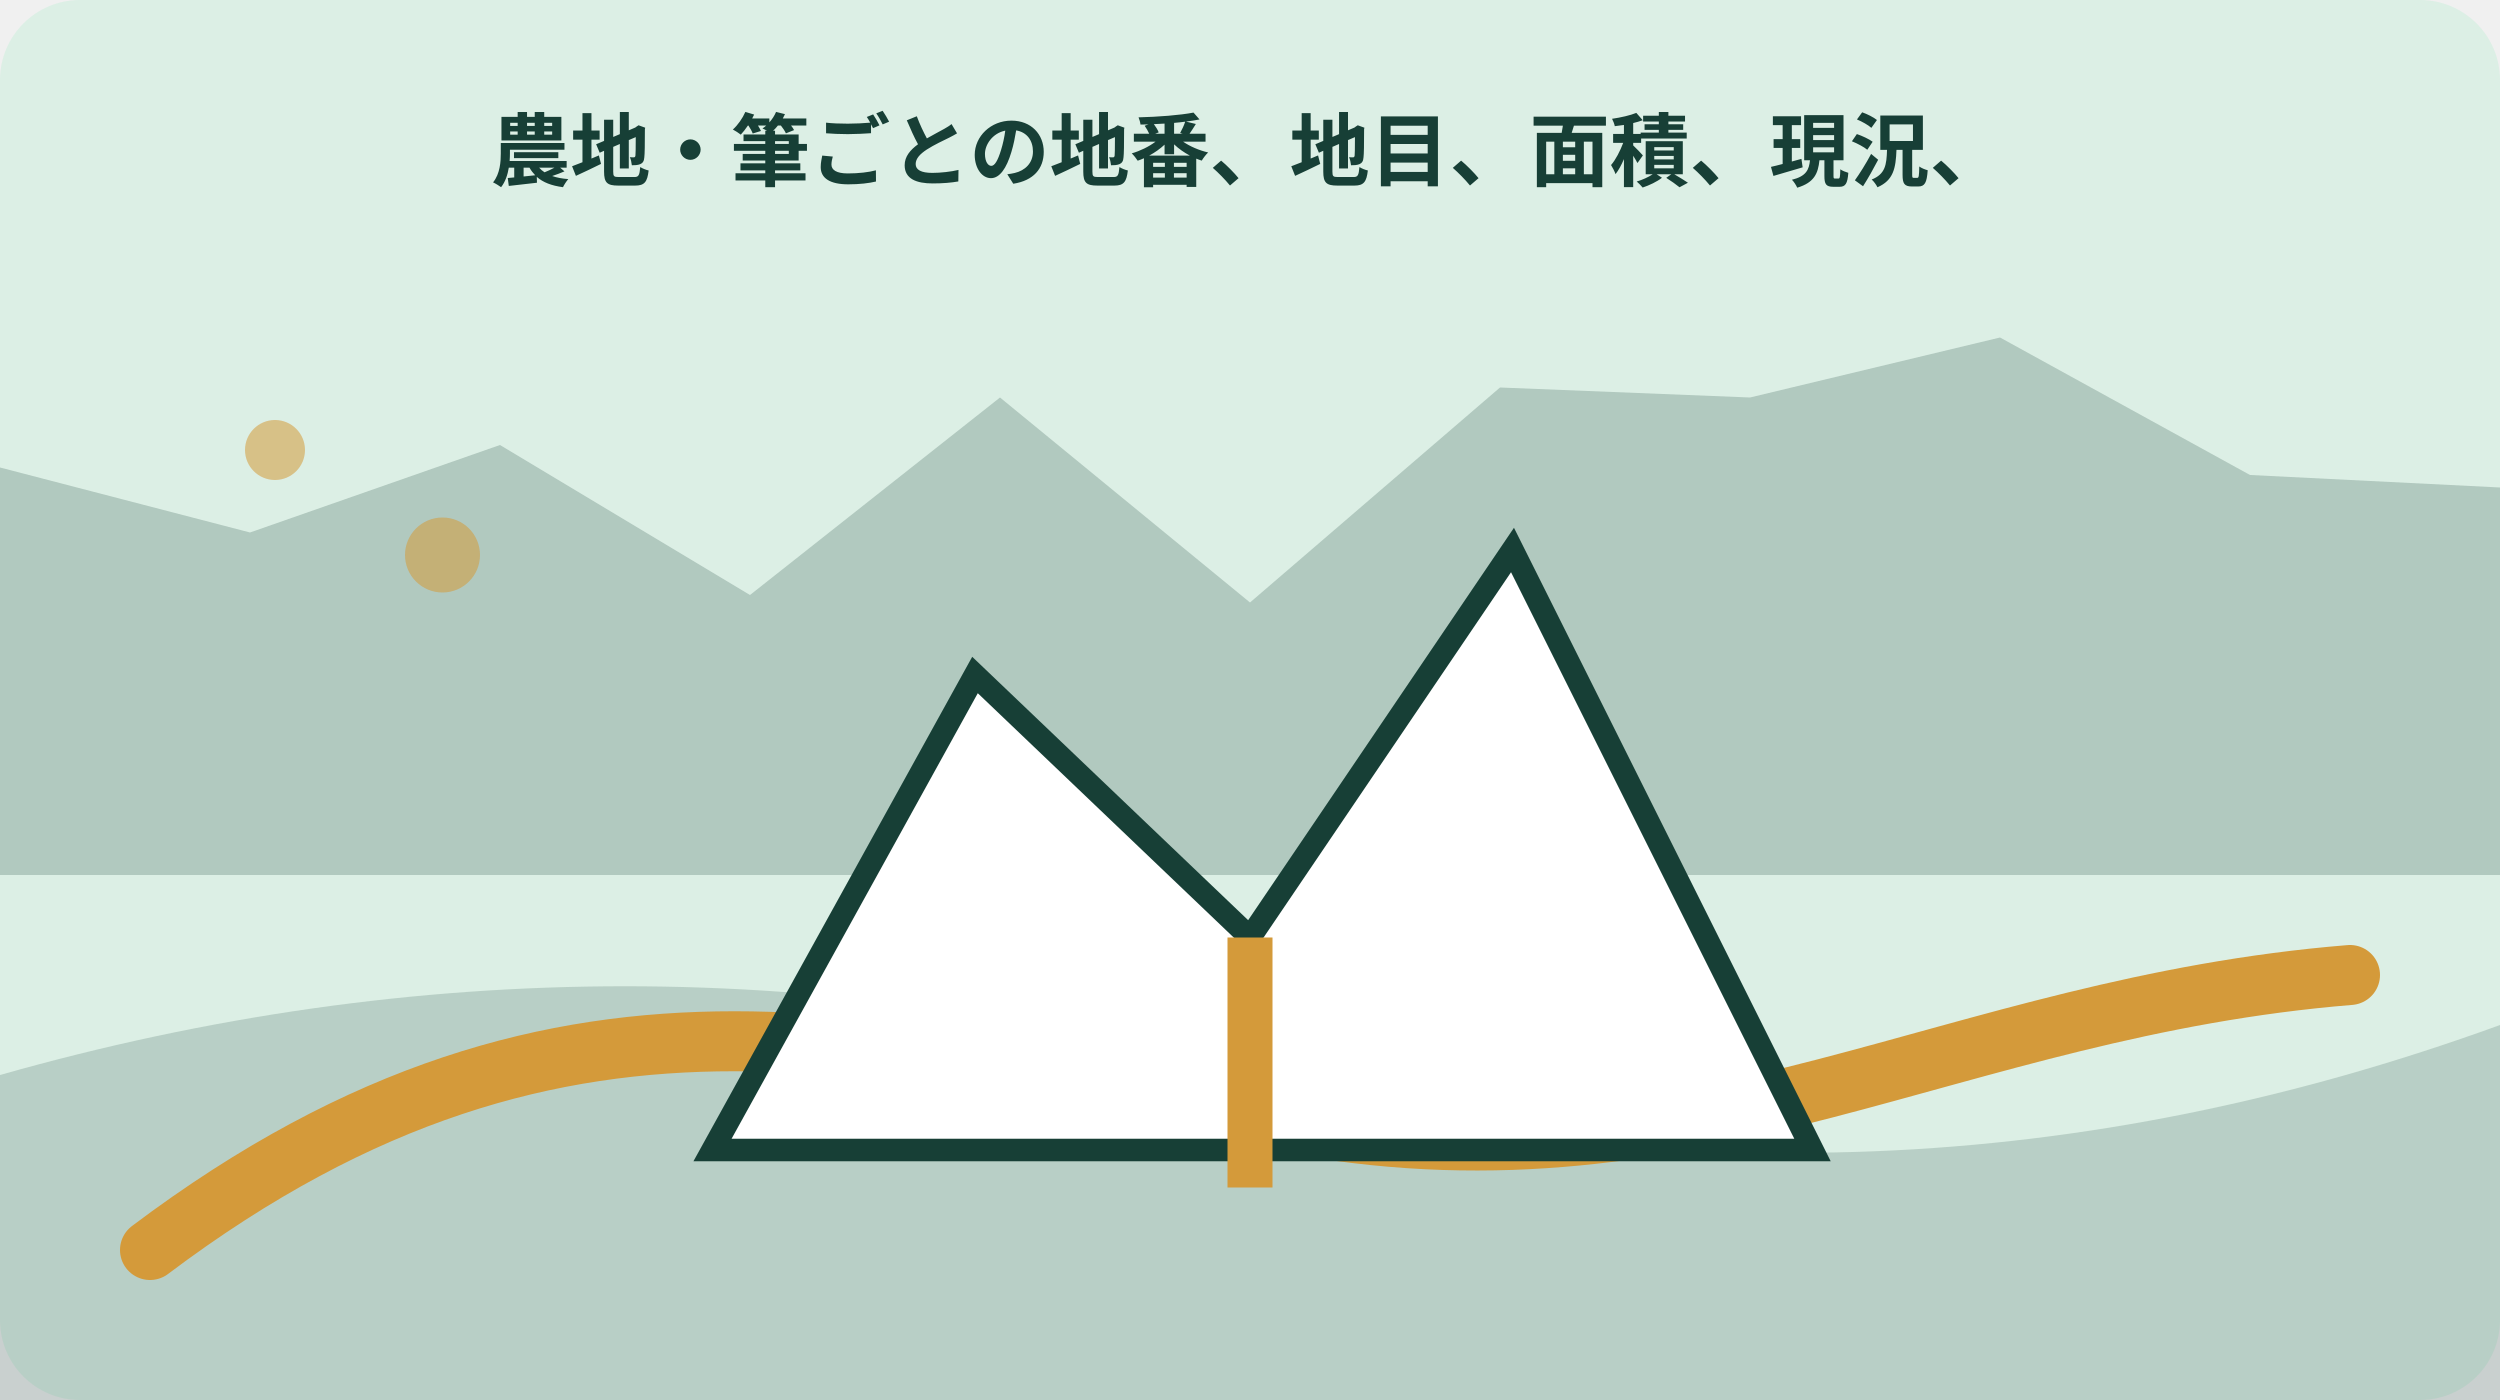
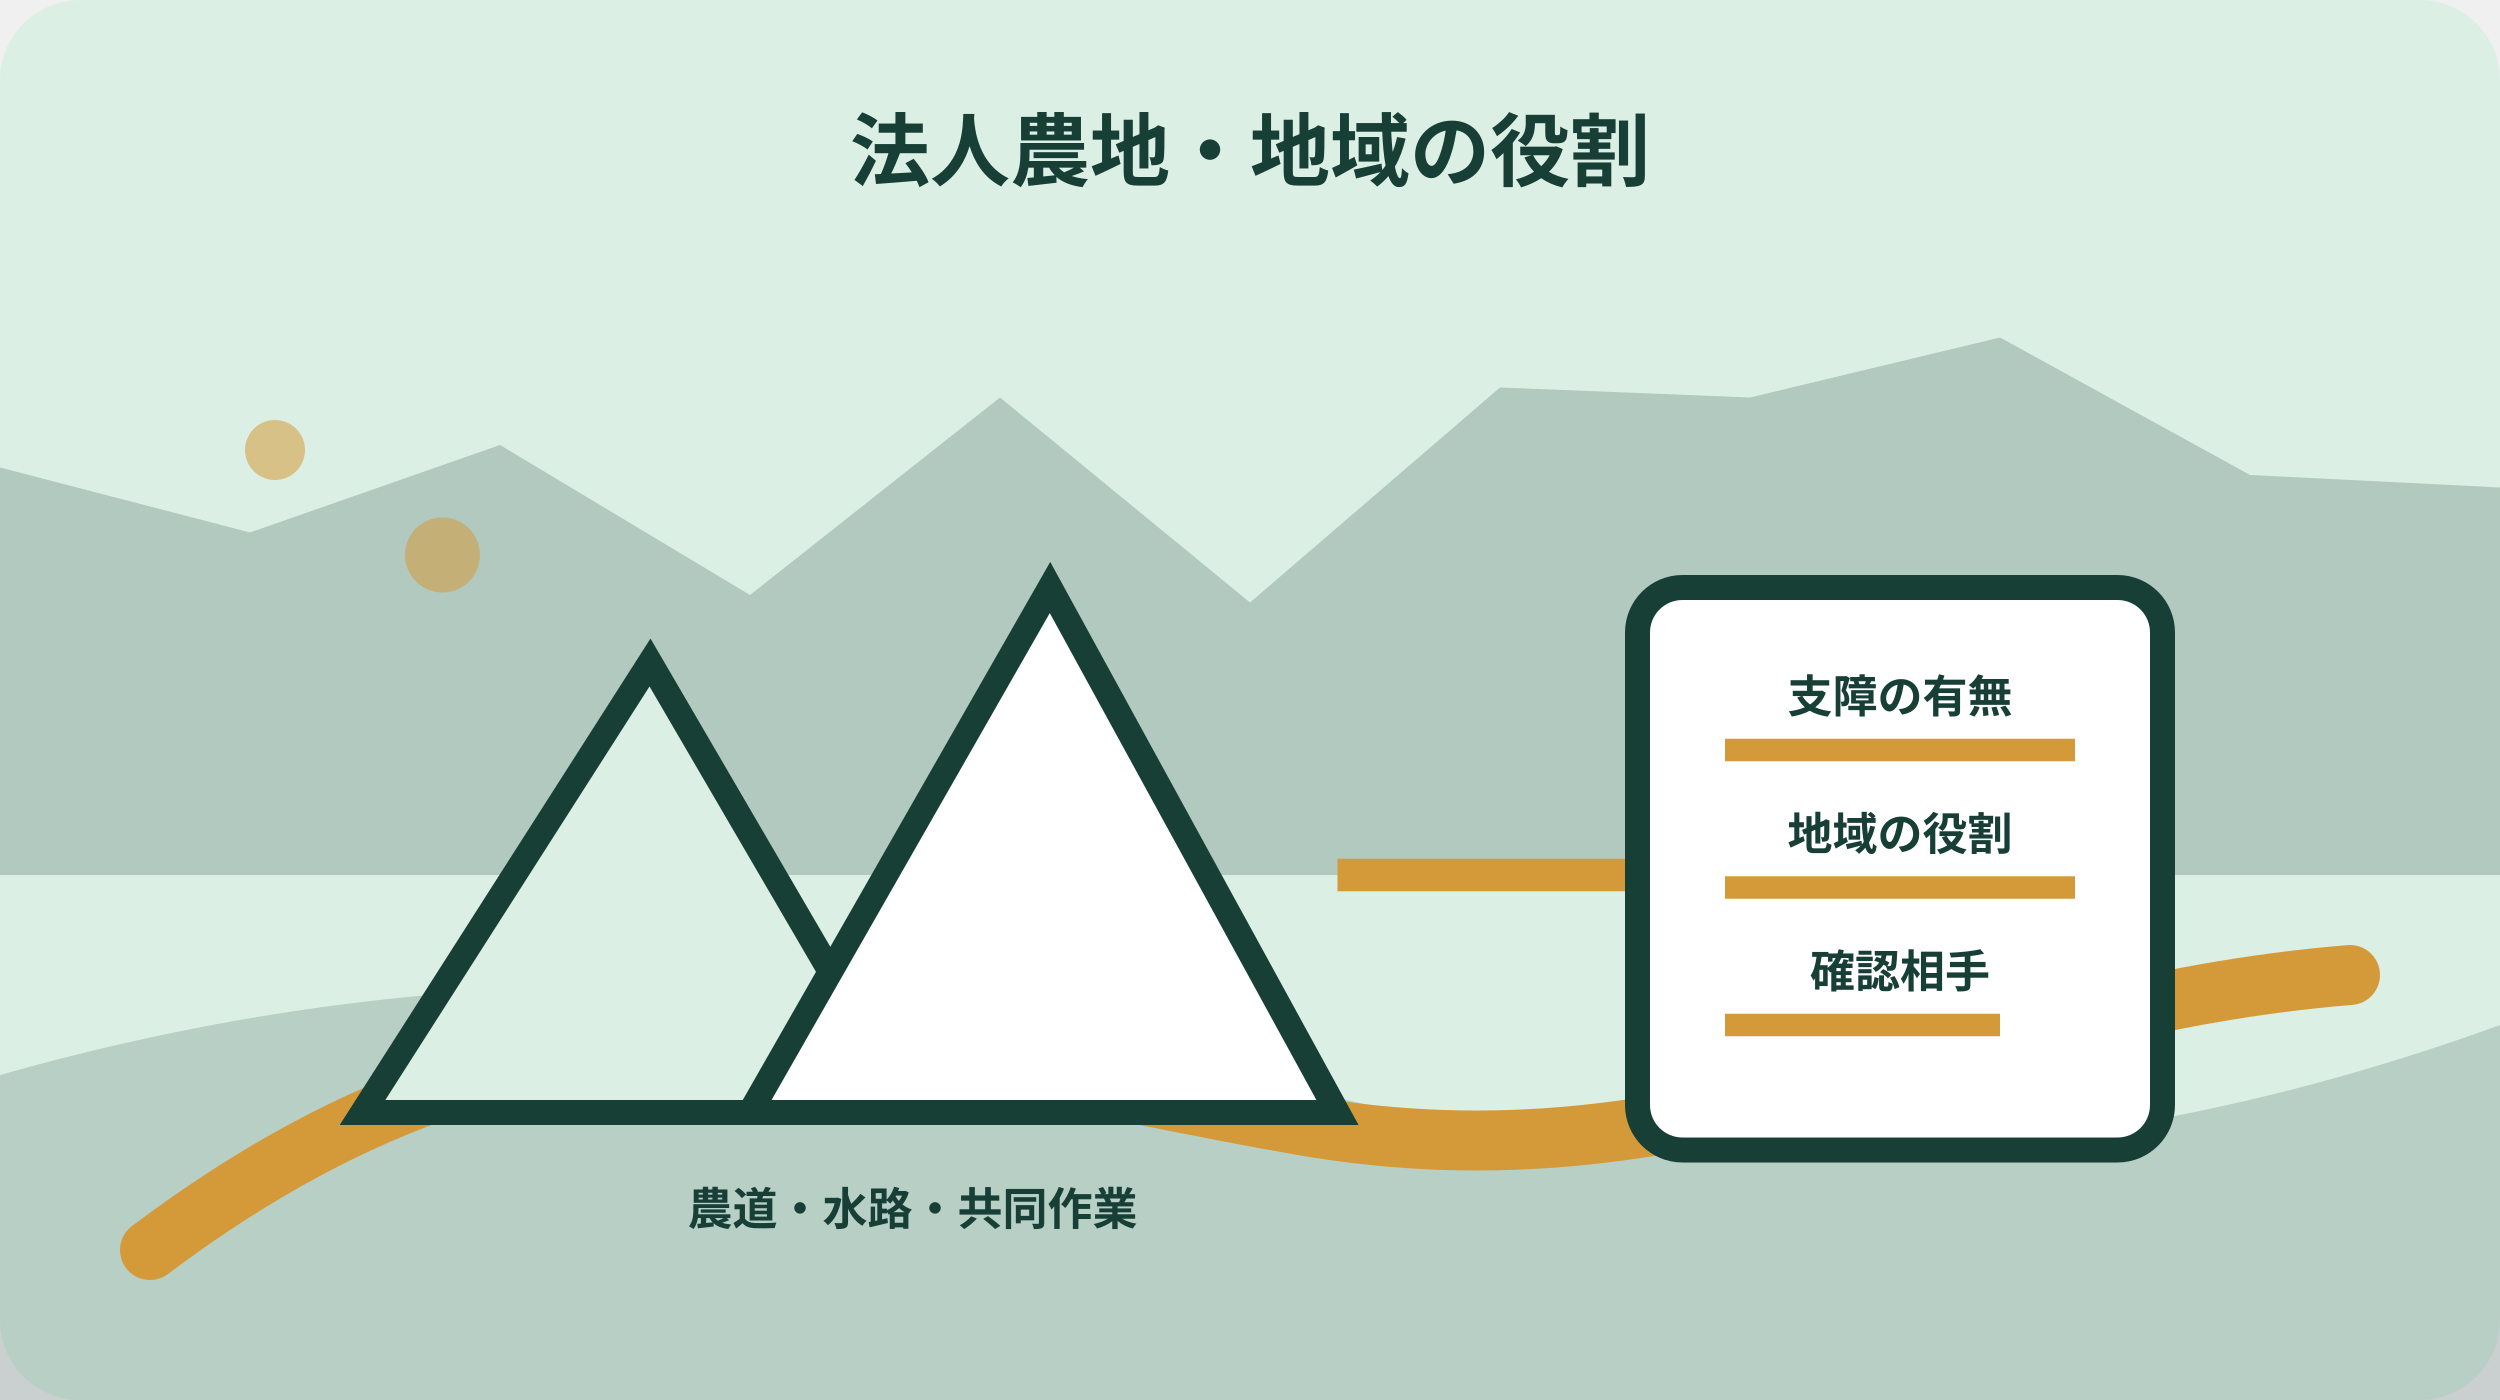
<svg xmlns="http://www.w3.org/2000/svg" width="1000" height="560" viewBox="0 0 1000 560" role="img" aria-labelledby="title desc" data-illustration="mori-editorial" data-topic-id="164" data-scene-index="2">
  <rect width="1000" height="560" rx="32" fill="#dcefe5" />
  <polygon points="0,187 100,213 200,178 300,238 400,159 500,241 600,155 700,159 800,135 900,190 1000,195 1000,350 0,350" fill="#173f36" opacity=".22" />
  <path d="M0 430 Q250 359 500 430 T1000 410 V560 H0Z" fill="#173f36" opacity=".18" />
  <path d="M60 500 C230 372 360 422 520 450 S780 403 940 390" fill="none" stroke="#d49a3a" stroke-width="24" stroke-linecap="round" />
  <circle cx="110" cy="180" r="12" fill="#d49a3a" opacity=".55" />
  <circle cx="177" cy="222" r="15" fill="#d49a3a" opacity=".55" />
-   <g data-scene="land">
-     <path d="M285 460 390 270l110 105 105-155 120 240Z" fill="#fff" stroke="#173f36" stroke-width="9" />
-     <path d="M500 375v100" stroke="#d49a3a" stroke-width="18" />
+   <g data-scene="farmland-community-duty-check">
+     <path d="M145 445 260 265l105 180Z" fill="#dcefe5" stroke="#173f36" stroke-width="10" />
+     <path d="M300 445 420 235l115 210Z" fill="#fff" stroke="#173f36" stroke-width="10" />
+     <path d="M535 350h120" stroke="#d49a3a" stroke-width="13" />
+     <rect x="655" y="235" width="210" height="225" rx="18" fill="#fff" stroke="#173f36" stroke-width="10" />
+     <path d="M690 300h140M690 355h140M690 410h110" stroke="#d49a3a" stroke-width="9" />
+     <g font-family="sans-serif" font-size="18" font-weight="700" fill="#173f36" text-anchor="middle">
+       <text x="365" y="490">農道・水路・共同作業</text>
+       <text x="760" y="285">支障の有無</text>
+       <text x="760" y="340">地域の役割</text>
+       <text x="760" y="395">確認相手</text>
+     </g>
  </g>
-   <text x="500" y="72" text-anchor="middle" font-family="sans-serif" font-size="32" font-weight="700" fill="#173f36">農地・筆ごとの地番、地目、面積、現況、</text>
+   <text x="500" y="72" text-anchor="middle" font-family="sans-serif" font-size="32" font-weight="700" fill="#173f36">法人農地・地域の役割</text>
</svg>
